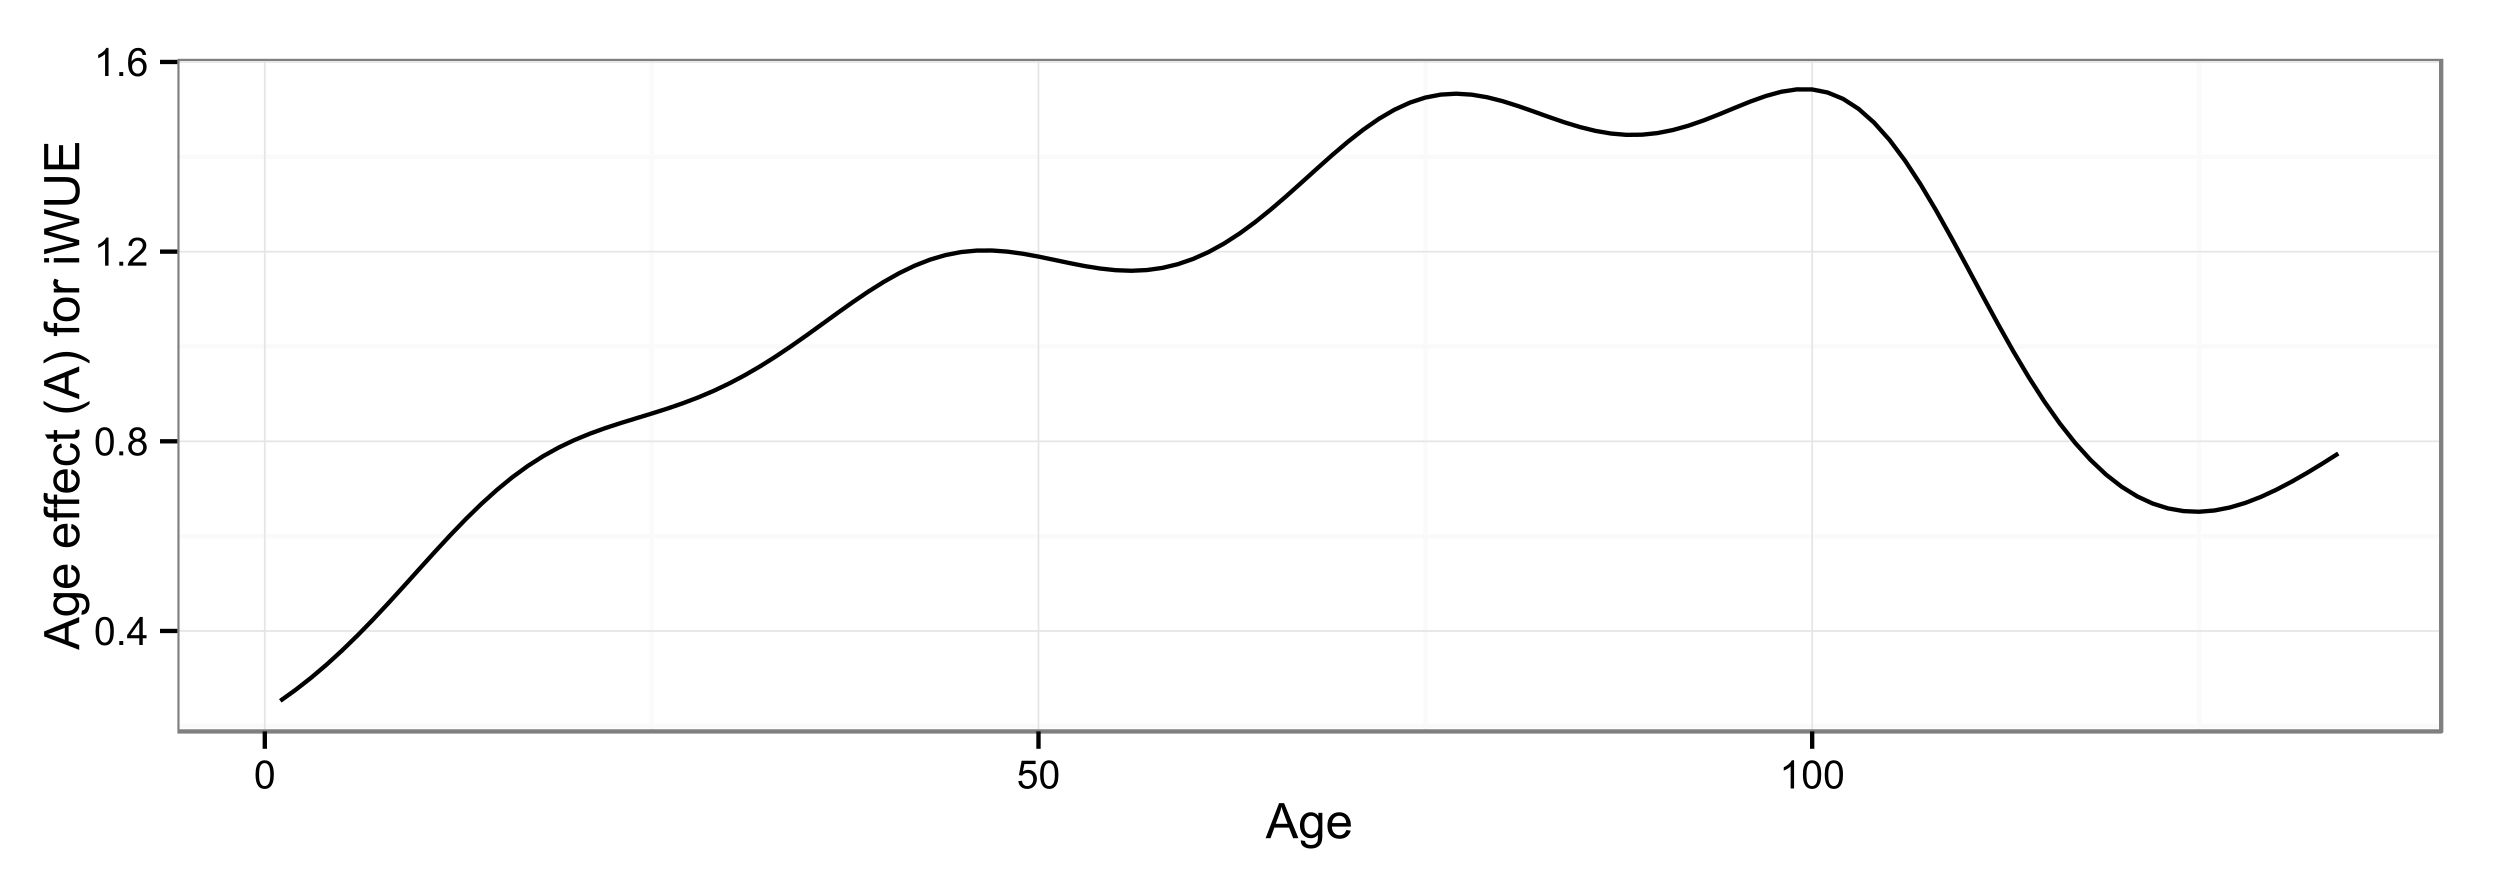
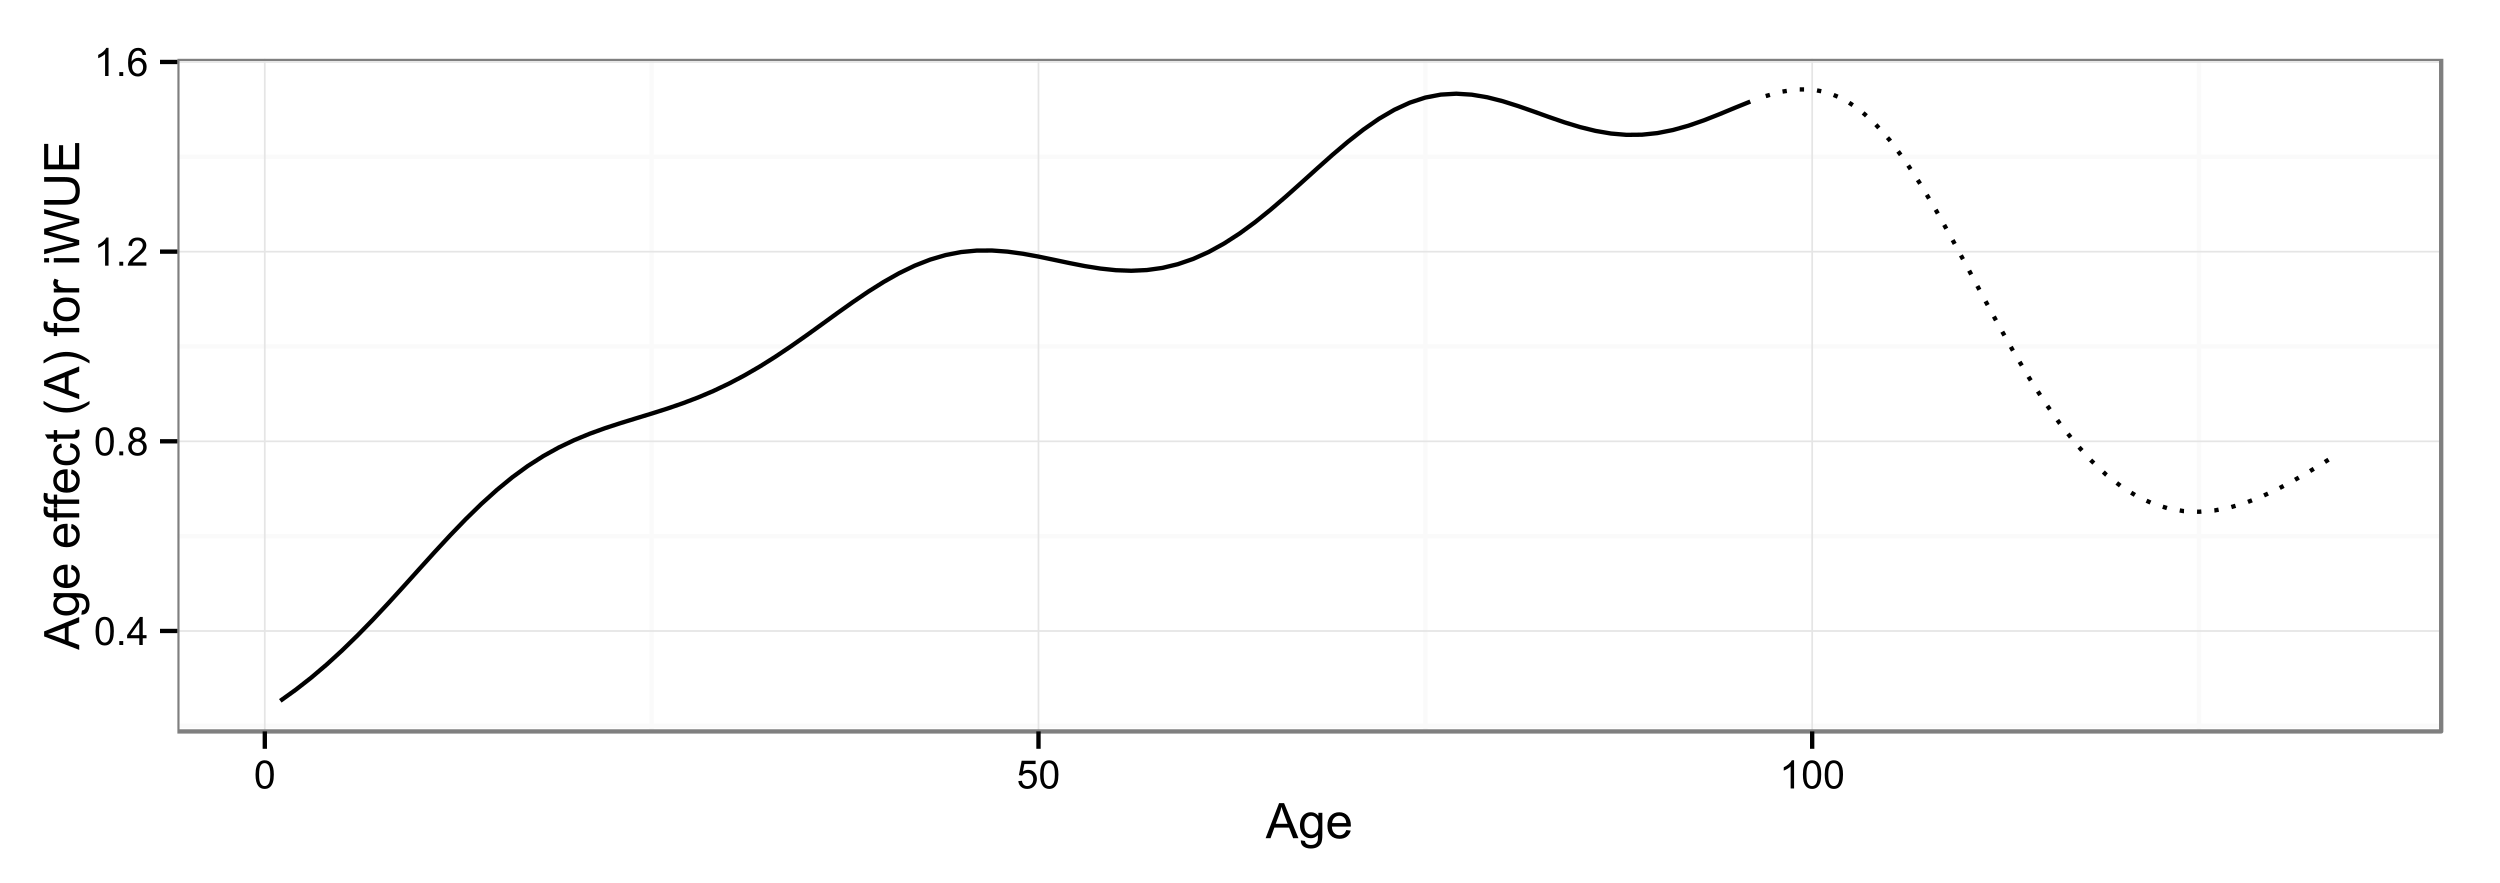
<svg xmlns="http://www.w3.org/2000/svg" xmlns:xlink="http://www.w3.org/1999/xlink" width="612pt" height="216pt" viewBox="0 0 612 216" version="1.1">
  <defs>
    <g>
      <symbol overflow="visible" id="glyph0-0">
        <path style="stroke:none;" d="M 0.398 -3.391 C 0.398 -4.199 0.48 -4.852 0.648 -5.352 C 0.812 -5.844 1.062 -6.227 1.395 -6.496 C 1.723 -6.762 2.137 -6.895 2.641 -6.898 C 3.004 -6.895 3.328 -6.82 3.609 -6.676 C 3.887 -6.523 4.113 -6.312 4.297 -6.035 C 4.477 -5.754 4.621 -5.41 4.723 -5.012 C 4.824 -4.605 4.875 -4.066 4.879 -3.391 C 4.875 -2.582 4.793 -1.93 4.629 -1.438 C 4.465 -0.938 4.215 -0.555 3.887 -0.289 C 3.555 -0.016 3.141 0.117 2.641 0.117 C 1.973 0.117 1.453 -0.117 1.078 -0.594 C 0.625 -1.164 0.398 -2.098 0.398 -3.391 Z M 1.266 -3.391 C 1.266 -2.258 1.395 -1.508 1.66 -1.137 C 1.922 -0.762 2.25 -0.574 2.641 -0.578 C 3.023 -0.574 3.348 -0.762 3.613 -1.141 C 3.875 -1.512 4.008 -2.262 4.012 -3.391 C 4.008 -4.52 3.875 -5.27 3.613 -5.645 C 3.348 -6.012 3.02 -6.199 2.629 -6.203 C 2.238 -6.199 1.93 -6.035 1.703 -5.711 C 1.41 -5.289 1.266 -4.516 1.266 -3.391 Z M 1.266 -3.391 " />
      </symbol>
      <symbol overflow="visible" id="glyph0-1">
        <path style="stroke:none;" d="M 0.871 0 L 0.871 -0.961 L 1.832 -0.961 L 1.832 0 Z M 0.871 0 " />
      </symbol>
      <symbol overflow="visible" id="glyph0-2">
        <path style="stroke:none;" d="M 3.102 0 L 3.102 -1.645 L 0.121 -1.645 L 0.121 -2.418 L 3.258 -6.871 L 3.945 -6.871 L 3.945 -2.418 L 4.875 -2.418 L 4.875 -1.645 L 3.945 -1.645 L 3.945 0 Z M 3.102 -2.418 L 3.102 -5.516 L 0.953 -2.418 Z M 3.102 -2.418 " />
      </symbol>
      <symbol overflow="visible" id="glyph0-3">
        <path style="stroke:none;" d="M 1.695 -3.727 C 1.344 -3.852 1.086 -4.031 0.918 -4.273 C 0.746 -4.508 0.66 -4.793 0.664 -5.129 C 0.66 -5.625 0.84 -6.047 1.203 -6.387 C 1.559 -6.727 2.039 -6.895 2.641 -6.898 C 3.238 -6.895 3.719 -6.723 4.086 -6.375 C 4.449 -6.027 4.633 -5.602 4.637 -5.105 C 4.633 -4.781 4.551 -4.504 4.383 -4.27 C 4.215 -4.031 3.961 -3.852 3.625 -3.727 C 4.043 -3.586 4.363 -3.363 4.586 -3.059 C 4.805 -2.754 4.914 -2.387 4.918 -1.965 C 4.914 -1.371 4.707 -0.879 4.293 -0.48 C 3.875 -0.082 3.328 0.117 2.652 0.117 C 1.973 0.117 1.426 -0.082 1.012 -0.484 C 0.594 -0.883 0.387 -1.383 0.391 -1.988 C 0.387 -2.43 0.5 -2.805 0.73 -3.109 C 0.953 -3.41 1.273 -3.617 1.695 -3.727 Z M 1.527 -5.156 C 1.523 -4.828 1.629 -4.562 1.84 -4.359 C 2.051 -4.152 2.32 -4.047 2.656 -4.051 C 2.977 -4.047 3.246 -4.148 3.457 -4.355 C 3.664 -4.559 3.766 -4.812 3.77 -5.109 C 3.766 -5.418 3.66 -5.676 3.445 -5.891 C 3.23 -6.098 2.965 -6.203 2.648 -6.207 C 2.324 -6.203 2.055 -6.102 1.844 -5.895 C 1.629 -5.688 1.523 -5.441 1.527 -5.156 Z M 1.258 -1.984 C 1.254 -1.738 1.309 -1.504 1.426 -1.281 C 1.535 -1.055 1.707 -0.883 1.934 -0.762 C 2.16 -0.637 2.402 -0.574 2.664 -0.578 C 3.062 -0.574 3.395 -0.703 3.66 -0.965 C 3.922 -1.223 4.055 -1.551 4.055 -1.953 C 4.055 -2.355 3.918 -2.691 3.648 -2.961 C 3.375 -3.223 3.035 -3.355 2.633 -3.359 C 2.234 -3.355 1.906 -3.227 1.648 -2.965 C 1.383 -2.703 1.254 -2.375 1.258 -1.984 Z M 1.258 -1.984 " />
      </symbol>
      <symbol overflow="visible" id="glyph0-4">
        <path style="stroke:none;" d="M 3.578 0 L 2.734 0 L 2.734 -5.375 C 2.527 -5.18 2.262 -4.988 1.934 -4.793 C 1.602 -4.598 1.305 -4.453 1.047 -4.359 L 1.047 -5.176 C 1.516 -5.395 1.926 -5.664 2.281 -5.98 C 2.633 -6.293 2.883 -6.598 3.031 -6.898 L 3.578 -6.898 Z M 3.578 0 " />
      </symbol>
      <symbol overflow="visible" id="glyph0-5">
        <path style="stroke:none;" d="M 4.832 -0.812 L 4.832 0 L 0.289 0 C 0.281 -0.203 0.316 -0.398 0.391 -0.586 C 0.504 -0.895 0.688 -1.199 0.945 -1.5 C 1.195 -1.797 1.562 -2.141 2.047 -2.539 C 2.789 -3.148 3.297 -3.637 3.562 -3.996 C 3.824 -4.352 3.953 -4.688 3.957 -5.012 C 3.953 -5.34 3.836 -5.621 3.598 -5.855 C 3.355 -6.082 3.043 -6.199 2.664 -6.203 C 2.254 -6.199 1.93 -6.078 1.688 -5.836 C 1.441 -5.59 1.316 -5.25 1.316 -4.824 L 0.449 -4.914 C 0.508 -5.559 0.73 -6.051 1.121 -6.391 C 1.504 -6.727 2.023 -6.895 2.68 -6.898 C 3.336 -6.895 3.859 -6.715 4.246 -6.352 C 4.629 -5.984 4.82 -5.531 4.824 -4.992 C 4.82 -4.715 4.766 -4.441 4.652 -4.18 C 4.539 -3.91 4.352 -3.633 4.094 -3.34 C 3.832 -3.047 3.398 -2.645 2.793 -2.133 C 2.285 -1.707 1.961 -1.418 1.816 -1.266 C 1.672 -1.113 1.551 -0.961 1.461 -0.812 Z M 4.832 -0.812 " />
      </symbol>
      <symbol overflow="visible" id="glyph0-6">
        <path style="stroke:none;" d="M 4.777 -5.188 L 3.938 -5.125 C 3.859 -5.453 3.75 -5.691 3.617 -5.844 C 3.387 -6.082 3.105 -6.203 2.773 -6.207 C 2.5 -6.203 2.266 -6.129 2.066 -5.98 C 1.797 -5.785 1.586 -5.504 1.438 -5.133 C 1.281 -4.758 1.203 -4.227 1.199 -3.543 C 1.398 -3.852 1.648 -4.082 1.945 -4.23 C 2.238 -4.379 2.543 -4.453 2.867 -4.457 C 3.426 -4.453 3.906 -4.246 4.305 -3.836 C 4.699 -3.418 4.898 -2.883 4.898 -2.23 C 4.898 -1.797 4.805 -1.395 4.617 -1.027 C 4.43 -0.652 4.172 -0.371 3.852 -0.176 C 3.523 0.02 3.156 0.117 2.746 0.117 C 2.039 0.117 1.465 -0.141 1.023 -0.656 C 0.578 -1.172 0.355 -2.023 0.359 -3.215 C 0.355 -4.539 0.602 -5.504 1.098 -6.113 C 1.52 -6.633 2.098 -6.895 2.828 -6.898 C 3.363 -6.895 3.805 -6.746 4.152 -6.445 C 4.496 -6.141 4.703 -5.719 4.777 -5.188 Z M 1.332 -2.227 C 1.328 -1.934 1.391 -1.652 1.516 -1.391 C 1.637 -1.121 1.809 -0.922 2.035 -0.785 C 2.254 -0.645 2.488 -0.574 2.734 -0.578 C 3.086 -0.574 3.391 -0.719 3.648 -1.008 C 3.902 -1.293 4.031 -1.684 4.035 -2.18 C 4.031 -2.652 3.906 -3.023 3.656 -3.301 C 3.402 -3.57 3.082 -3.707 2.699 -3.711 C 2.316 -3.707 1.992 -3.57 1.73 -3.301 C 1.461 -3.023 1.328 -2.668 1.332 -2.227 Z M 1.332 -2.227 " />
      </symbol>
      <symbol overflow="visible" id="glyph0-7">
        <path style="stroke:none;" d="M 0.398 -1.801 L 1.285 -1.875 C 1.348 -1.441 1.5 -1.117 1.742 -0.902 C 1.977 -0.684 2.266 -0.574 2.605 -0.578 C 3.008 -0.574 3.352 -0.727 3.637 -1.035 C 3.914 -1.34 4.055 -1.746 4.059 -2.254 C 4.055 -2.734 3.918 -3.113 3.652 -3.395 C 3.379 -3.668 3.027 -3.809 2.594 -3.812 C 2.316 -3.809 2.07 -3.746 1.855 -3.625 C 1.633 -3.5 1.461 -3.34 1.34 -3.145 L 0.547 -3.25 L 1.215 -6.777 L 4.633 -6.777 L 4.633 -5.973 L 1.891 -5.973 L 1.52 -4.125 C 1.926 -4.41 2.359 -4.551 2.816 -4.555 C 3.414 -4.551 3.922 -4.344 4.336 -3.93 C 4.746 -3.512 4.949 -2.977 4.953 -2.328 C 4.949 -1.703 4.77 -1.168 4.41 -0.719 C 3.969 -0.16 3.367 0.117 2.605 0.117 C 1.977 0.117 1.465 -0.055 1.074 -0.406 C 0.676 -0.754 0.453 -1.219 0.398 -1.801 Z M 0.398 -1.801 " />
      </symbol>
      <symbol overflow="visible" id="glyph1-0">
        <path style="stroke:none;" d="M -0.016 0 L 3.281 -8.59 L 4.508 -8.59 L 8.023 0 L 6.727 0 L 5.727 -2.602 L 2.133 -2.602 L 1.188 0 Z M 2.461 -3.527 L 5.375 -3.527 L 4.477 -5.906 C 4.203 -6.629 4 -7.223 3.867 -7.688 C 3.758 -7.133 3.602 -6.586 3.406 -6.047 Z M 2.461 -3.527 " />
      </symbol>
      <symbol overflow="visible" id="glyph1-1">
        <path style="stroke:none;" d="M 0.598 0.516 L 1.625 0.668 C 1.664 0.98 1.785 1.211 1.98 1.359 C 2.242 1.555 2.598 1.652 3.055 1.652 C 3.539 1.652 3.918 1.555 4.184 1.359 C 4.449 1.164 4.629 0.891 4.723 0.539 C 4.777 0.324 4.801 -0.125 4.797 -0.812 C 4.336 -0.27 3.762 0 3.078 0 C 2.219 0 1.559 -0.309 1.09 -0.926 C 0.621 -1.543 0.387 -2.281 0.387 -3.148 C 0.387 -3.738 0.492 -4.285 0.707 -4.789 C 0.922 -5.289 1.234 -5.68 1.645 -5.953 C 2.051 -6.227 2.531 -6.363 3.082 -6.363 C 3.816 -6.363 4.422 -6.066 4.898 -5.473 L 4.898 -6.223 L 5.871 -6.223 L 5.871 -0.844 C 5.871 0.125 5.77 0.809 5.574 1.215 C 5.375 1.613 5.062 1.934 4.637 2.172 C 4.207 2.402 3.684 2.52 3.059 2.523 C 2.316 2.52 1.715 2.352 1.258 2.023 C 0.801 1.688 0.582 1.188 0.598 0.516 Z M 1.469 -3.223 C 1.465 -2.406 1.629 -1.809 1.957 -1.438 C 2.281 -1.059 2.688 -0.871 3.176 -0.875 C 3.66 -0.871 4.066 -1.059 4.395 -1.434 C 4.723 -1.805 4.887 -2.391 4.887 -3.188 C 4.887 -3.945 4.715 -4.52 4.379 -4.91 C 4.039 -5.297 3.633 -5.488 3.156 -5.492 C 2.684 -5.488 2.285 -5.297 1.961 -4.918 C 1.629 -4.535 1.465 -3.973 1.469 -3.223 Z M 1.469 -3.223 " />
      </symbol>
      <symbol overflow="visible" id="glyph1-2">
        <path style="stroke:none;" d="M 5.051 -2.004 L 6.141 -1.867 C 5.969 -1.23 5.648 -0.738 5.184 -0.387 C 4.719 -0.035 4.125 0.141 3.406 0.141 C 2.492 0.141 1.77 -0.137 1.238 -0.699 C 0.699 -1.254 0.434 -2.043 0.438 -3.059 C 0.434 -4.105 0.703 -4.918 1.246 -5.496 C 1.781 -6.074 2.48 -6.363 3.344 -6.363 C 4.176 -6.363 4.855 -6.078 5.383 -5.512 C 5.91 -4.945 6.176 -4.148 6.176 -3.125 C 6.176 -3.059 6.172 -2.965 6.172 -2.844 L 1.531 -2.844 C 1.562 -2.156 1.758 -1.633 2.109 -1.27 C 2.457 -0.906 2.891 -0.727 3.41 -0.727 C 3.797 -0.727 4.125 -0.828 4.402 -1.031 C 4.672 -1.234 4.891 -1.559 5.051 -2.004 Z M 1.586 -3.711 L 5.062 -3.711 C 5.016 -4.227 4.883 -4.621 4.664 -4.887 C 4.328 -5.293 3.891 -5.496 3.359 -5.496 C 2.871 -5.496 2.465 -5.332 2.137 -5.008 C 1.805 -4.684 1.621 -4.25 1.586 -3.711 Z M 1.586 -3.711 " />
      </symbol>
      <symbol overflow="visible" id="glyph2-0">
        <path style="stroke:none;" d="M 0 0.016 L -8.59 -3.281 L -8.59 -4.508 L 0 -8.023 L 0 -6.727 L -2.602 -5.727 L -2.602 -2.133 L 0 -1.188 Z M -3.527 -2.461 L -3.527 -5.375 L -5.906 -4.477 C -6.629 -4.203 -7.223 -4 -7.688 -3.867 C -7.133 -3.758 -6.586 -3.602 -6.047 -3.406 Z M -3.527 -2.461 " />
      </symbol>
      <symbol overflow="visible" id="glyph2-1">
        <path style="stroke:none;" d="M 0.516 -0.598 L 0.668 -1.625 C 0.98 -1.664 1.211 -1.785 1.359 -1.98 C 1.555 -2.242 1.652 -2.598 1.652 -3.055 C 1.652 -3.539 1.555 -3.918 1.359 -4.184 C 1.164 -4.449 0.891 -4.629 0.539 -4.723 C 0.324 -4.777 -0.125 -4.801 -0.812 -4.797 C -0.27 -4.336 0 -3.762 0 -3.078 C 0 -2.219 -0.309 -1.559 -0.926 -1.09 C -1.543 -0.621 -2.281 -0.387 -3.148 -0.387 C -3.738 -0.387 -4.285 -0.492 -4.789 -0.707 C -5.289 -0.922 -5.68 -1.234 -5.953 -1.645 C -6.227 -2.051 -6.363 -2.531 -6.363 -3.082 C -6.363 -3.816 -6.066 -4.422 -5.473 -4.898 L -6.223 -4.898 L -6.223 -5.871 L -0.844 -5.871 C 0.125 -5.871 0.809 -5.77 1.215 -5.574 C 1.617 -5.375 1.938 -5.062 2.176 -4.637 C 2.406 -4.207 2.523 -3.684 2.523 -3.059 C 2.52 -2.316 2.352 -1.715 2.023 -1.258 C 1.688 -0.801 1.188 -0.582 0.516 -0.598 Z M -3.223 -1.473 C -2.406 -1.469 -1.809 -1.633 -1.434 -1.957 C -1.055 -2.281 -0.867 -2.688 -0.871 -3.176 C -0.867 -3.66 -1.055 -4.066 -1.43 -4.395 C -1.805 -4.723 -2.391 -4.887 -3.188 -4.887 C -3.945 -4.887 -4.52 -4.715 -4.91 -4.379 C -5.297 -4.039 -5.488 -3.633 -5.492 -3.16 C -5.488 -2.688 -5.297 -2.289 -4.918 -1.965 C -4.535 -1.633 -3.973 -1.469 -3.223 -1.473 Z M -3.223 -1.473 " />
      </symbol>
      <symbol overflow="visible" id="glyph2-2">
        <path style="stroke:none;" d="M -2.004 -5.051 L -1.867 -6.141 C -1.23 -5.969 -0.738 -5.648 -0.387 -5.184 C -0.035 -4.719 0.141 -4.125 0.141 -3.406 C 0.141 -2.492 -0.137 -1.77 -0.699 -1.238 C -1.254 -0.703 -2.043 -0.438 -3.059 -0.441 C -4.105 -0.438 -4.918 -0.707 -5.496 -1.25 C -6.074 -1.785 -6.363 -2.484 -6.363 -3.348 C -6.363 -4.176 -6.078 -4.855 -5.512 -5.383 C -4.945 -5.91 -4.148 -6.176 -3.121 -6.176 C -3.055 -6.176 -2.961 -6.172 -2.84 -6.172 L -2.844 -1.531 C -2.156 -1.566 -1.633 -1.762 -1.27 -2.109 C -0.906 -2.457 -0.727 -2.891 -0.727 -3.41 C -0.727 -3.797 -0.828 -4.125 -1.031 -4.402 C -1.234 -4.672 -1.559 -4.891 -2.004 -5.051 Z M -3.711 -1.59 L -3.707 -5.062 C -4.227 -5.016 -4.621 -4.883 -4.887 -4.664 C -5.293 -4.328 -5.496 -3.891 -5.496 -3.359 C -5.496 -2.871 -5.332 -2.465 -5.008 -2.137 C -4.684 -1.805 -4.25 -1.621 -3.711 -1.59 Z M -3.711 -1.59 " />
      </symbol>
      <symbol overflow="visible" id="glyph2-3">
        <path style="stroke:none;" d="" />
      </symbol>
      <symbol overflow="visible" id="glyph2-4">
        <path style="stroke:none;" d="M 0 -1.043 L -5.402 -1.043 L -5.402 -0.113 L -6.223 -0.113 L -6.223 -1.043 L -6.883 -1.043 C -7.301 -1.043 -7.613 -1.078 -7.816 -1.156 C -8.09 -1.254 -8.309 -1.434 -8.48 -1.691 C -8.645 -1.945 -8.73 -2.305 -8.734 -2.766 C -8.73 -3.062 -8.695 -3.391 -8.633 -3.75 L -7.711 -3.594 C -7.75 -3.371 -7.77 -3.164 -7.77 -2.973 C -7.77 -2.648 -7.699 -2.422 -7.562 -2.293 C -7.426 -2.156 -7.172 -2.09 -6.797 -2.094 L -6.223 -2.094 L -6.223 -3.305 L -5.402 -3.305 L -5.402 -2.094 L 0 -2.094 Z M 0 -1.043 " />
      </symbol>
      <symbol overflow="visible" id="glyph2-5">
        <path style="stroke:none;" d="M -2.277 -4.852 L -2.145 -5.891 C -1.426 -5.773 -0.863 -5.484 -0.465 -5.02 C -0.059 -4.551 0.141 -3.977 0.141 -3.297 C 0.141 -2.445 -0.137 -1.762 -0.695 -1.246 C -1.25 -0.727 -2.047 -0.469 -3.086 -0.469 C -3.754 -0.469 -4.344 -0.578 -4.852 -0.801 C -5.355 -1.023 -5.73 -1.363 -5.984 -1.82 C -6.234 -2.273 -6.363 -2.77 -6.363 -3.305 C -6.363 -3.98 -6.191 -4.531 -5.848 -4.965 C -5.504 -5.391 -5.02 -5.668 -4.395 -5.789 L -4.234 -4.766 C -4.652 -4.664 -4.969 -4.492 -5.18 -4.246 C -5.391 -3.996 -5.496 -3.695 -5.496 -3.348 C -5.496 -2.812 -5.305 -2.383 -4.922 -2.051 C -4.539 -1.719 -3.938 -1.551 -3.117 -1.555 C -2.281 -1.551 -1.672 -1.711 -1.293 -2.035 C -0.914 -2.352 -0.727 -2.77 -0.727 -3.289 C -0.727 -3.695 -0.852 -4.043 -1.105 -4.324 C -1.359 -4.602 -1.75 -4.777 -2.277 -4.852 Z M -2.277 -4.852 " />
      </symbol>
      <symbol overflow="visible" id="glyph2-6">
        <path style="stroke:none;" d="M -0.941 -3.094 L -0.012 -3.246 C 0.051 -2.949 0.082 -2.684 0.082 -2.449 C 0.082 -2.066 0.023 -1.77 -0.098 -1.559 C -0.219 -1.348 -0.379 -1.199 -0.574 -1.113 C -0.77 -1.027 -1.184 -0.984 -1.82 -0.984 L -5.402 -0.984 L -5.402 -0.211 L -6.223 -0.211 L -6.223 -0.984 L -7.766 -0.984 L -8.398 -2.035 L -6.223 -2.035 L -6.223 -3.094 L -5.402 -3.094 L -5.402 -2.035 L -1.762 -2.031 C -1.461 -2.027 -1.27 -2.047 -1.184 -2.086 C -1.098 -2.125 -1.027 -2.184 -0.977 -2.27 C -0.926 -2.352 -0.902 -2.473 -0.902 -2.633 C -0.902 -2.742 -0.914 -2.898 -0.941 -3.094 Z M -0.941 -3.094 " />
      </symbol>
      <symbol overflow="visible" id="glyph2-7">
        <path style="stroke:none;" d="M 2.523 -2.805 C 1.789 -2.223 0.934 -1.73 -0.051 -1.328 C -1.035 -0.926 -2.055 -0.727 -3.109 -0.727 C -4.039 -0.727 -4.93 -0.875 -5.781 -1.18 C -6.77 -1.527 -7.754 -2.07 -8.734 -2.809 L -8.734 -3.562 C -7.918 -3.09 -7.34 -2.777 -6.996 -2.625 C -6.457 -2.387 -5.895 -2.199 -5.309 -2.062 C -4.574 -1.895 -3.84 -1.809 -3.105 -1.812 C -1.223 -1.809 0.652 -2.395 2.523 -3.562 Z M 2.523 -2.805 " />
      </symbol>
      <symbol overflow="visible" id="glyph2-8">
        <path style="stroke:none;" d="M 2.523 -1.48 L 2.523 -0.727 C 0.652 -1.891 -1.223 -2.473 -3.105 -2.477 C -3.84 -2.477 -4.566 -2.395 -5.289 -2.227 C -5.875 -2.094 -6.438 -1.906 -6.977 -1.672 C -7.328 -1.516 -7.914 -1.203 -8.734 -0.727 L -8.734 -1.484 C -7.754 -2.215 -6.77 -2.758 -5.781 -3.113 C -4.93 -3.41 -4.039 -3.562 -3.109 -3.562 C -2.051 -3.562 -1.031 -3.359 -0.051 -2.957 C 0.934 -2.551 1.789 -2.059 2.523 -1.48 Z M 2.523 -1.48 " />
      </symbol>
      <symbol overflow="visible" id="glyph2-9">
        <path style="stroke:none;" d="M -3.109 -0.398 C -4.262 -0.398 -5.117 -0.719 -5.672 -1.359 C -6.133 -1.895 -6.363 -2.547 -6.363 -3.316 C -6.363 -4.172 -6.082 -4.871 -5.52 -5.414 C -4.957 -5.953 -4.184 -6.223 -3.199 -6.227 C -2.395 -6.223 -1.762 -6.102 -1.309 -5.867 C -0.848 -5.625 -0.492 -5.277 -0.238 -4.82 C 0.016 -4.359 0.141 -3.859 0.141 -3.316 C 0.141 -2.441 -0.137 -1.734 -0.695 -1.203 C -1.254 -0.664 -2.059 -0.398 -3.109 -0.398 Z M -3.109 -1.484 C -2.309 -1.48 -1.711 -1.656 -1.32 -2.004 C -0.922 -2.348 -0.727 -2.785 -0.727 -3.316 C -0.727 -3.84 -0.926 -4.273 -1.324 -4.621 C -1.723 -4.969 -2.328 -5.145 -3.145 -5.145 C -3.914 -5.145 -4.496 -4.969 -4.895 -4.617 C -5.289 -4.266 -5.488 -3.832 -5.492 -3.316 C -5.488 -2.789 -5.293 -2.352 -4.898 -2.004 C -4.5 -1.656 -3.902 -1.48 -3.109 -1.484 Z M -3.109 -1.484 " />
      </symbol>
      <symbol overflow="visible" id="glyph2-10">
        <path style="stroke:none;" d="M 0 -0.781 L -6.223 -0.781 L -6.223 -1.73 L -5.281 -1.73 C -5.719 -1.969 -6.012 -2.191 -6.152 -2.398 C -6.293 -2.602 -6.363 -2.828 -6.363 -3.078 C -6.363 -3.43 -6.25 -3.793 -6.023 -4.16 L -5.047 -3.797 C -5.195 -3.539 -5.273 -3.281 -5.273 -3.023 C -5.273 -2.793 -5.203 -2.586 -5.066 -2.402 C -4.926 -2.219 -4.734 -2.086 -4.488 -2.012 C -4.113 -1.891 -3.703 -1.832 -3.258 -1.836 L 0 -1.836 Z M 0 -0.781 " />
      </symbol>
      <symbol overflow="visible" id="glyph2-11">
        <path style="stroke:none;" d="M -7.375 -0.797 L -8.59 -0.797 L -8.59 -1.852 L -7.375 -1.852 Z M 0 -0.797 L -6.223 -0.797 L -6.223 -1.852 L 0 -1.852 Z M 0 -0.797 " />
      </symbol>
      <symbol overflow="visible" id="glyph2-12">
        <path style="stroke:none;" d="M 0 -2.426 L -8.59 -0.148 L -8.59 -1.312 L -2.961 -2.617 C -2.367 -2.754 -1.781 -2.875 -1.199 -2.984 C -2.117 -3.199 -2.648 -3.328 -2.789 -3.367 L -8.59 -5.004 L -8.59 -6.375 L -4.242 -7.605 C -3.164 -7.914 -2.148 -8.137 -1.199 -8.273 C -1.742 -8.383 -2.367 -8.523 -3.07 -8.703 L -8.59 -10.047 L -8.59 -11.191 L 0 -8.836 L 0 -7.742 L -6.547 -5.93 C -7.09 -5.777 -7.426 -5.688 -7.555 -5.66 C -7.156 -5.566 -6.82 -5.48 -6.547 -5.406 L 0 -3.586 Z M 0 -2.426 " />
      </symbol>
      <symbol overflow="visible" id="glyph2-13">
        <path style="stroke:none;" d="M -8.59 -6.562 L -8.59 -7.699 L -3.625 -7.699 C -2.762 -7.699 -2.078 -7.602 -1.57 -7.406 C -1.062 -7.211 -0.648 -6.855 -0.328 -6.348 C -0.012 -5.836 0.145 -5.168 0.148 -4.344 C 0.145 -3.531 0.012 -2.875 -0.266 -2.367 C -0.539 -1.855 -0.941 -1.488 -1.473 -1.273 C -1.996 -1.051 -2.715 -0.941 -3.625 -0.945 L -8.59 -0.945 L -8.59 -2.082 L -3.633 -2.082 C -2.887 -2.074 -2.336 -2.145 -1.984 -2.285 C -1.629 -2.426 -1.355 -2.664 -1.164 -3 C -0.973 -3.336 -0.879 -3.75 -0.879 -4.242 C -0.879 -5.078 -1.066 -5.672 -1.445 -6.027 C -1.824 -6.383 -2.555 -6.562 -3.633 -6.562 Z M -8.59 -6.562 " />
      </symbol>
      <symbol overflow="visible" id="glyph2-14">
        <path style="stroke:none;" d="M 0 -0.949 L -8.59 -0.949 L -8.59 -7.16 L -7.578 -7.16 L -7.578 -2.086 L -4.945 -2.086 L -4.945 -6.836 L -3.938 -6.836 L -3.938 -2.086 L -1.012 -2.086 L -1.012 -7.359 L 0 -7.359 Z M 0 -0.949 " />
      </symbol>
    </g>
    <clipPath id="clip1">
      <path d="M 43.422 14.398 L 598.602 14.398 L 598.602 180.051 L 43.422 180.051 Z M 43.422 14.398 " />
    </clipPath>
  </defs>
-   <g id="surface161">
+   <g id="surface178">
    <rect x="0" y="0" width="612" height="216" style="fill:rgb(100%,100%,100%);fill-opacity:1;stroke:none;" />
    <rect x="0" y="0" width="612" height="216" style="fill:rgb(100%,100%,100%);fill-opacity:1;stroke:none;" />
    <path style="fill:none;stroke-width:1.063;stroke-linecap:round;stroke-linejoin:round;stroke:rgb(100%,100%,100%);stroke-opacity:1;stroke-miterlimit:10;" d="M 0 216 L 612 216 L 612 0 L 0 0 Z M 0 216 " />
    <g clip-path="url(#clip1)" clip-rule="nonzero">
      <path style=" stroke:none;fill-rule:nonzero;fill:rgb(100%,100%,100%);fill-opacity:1;" d="M 43.422 179.051 L 597.602 179.051 L 597.602 14.398 L 43.422 14.398 Z M 43.422 179.051 " />
      <path style="fill:none;stroke-width:1.063;stroke-linecap:butt;stroke-linejoin:round;stroke:rgb(98.039%,98.039%,98.039%);stroke-opacity:1;stroke-miterlimit:10;" d="M 43.422 177.676 L 597.602 177.676 " />
      <path style="fill:none;stroke-width:1.063;stroke-linecap:butt;stroke-linejoin:round;stroke:rgb(98.039%,98.039%,98.039%);stroke-opacity:1;stroke-miterlimit:10;" d="M 43.422 131.246 L 597.602 131.246 " />
      <path style="fill:none;stroke-width:1.063;stroke-linecap:butt;stroke-linejoin:round;stroke:rgb(98.039%,98.039%,98.039%);stroke-opacity:1;stroke-miterlimit:10;" d="M 43.422 84.816 L 597.602 84.816 " />
      <path style="fill:none;stroke-width:1.063;stroke-linecap:butt;stroke-linejoin:round;stroke:rgb(98.039%,98.039%,98.039%);stroke-opacity:1;stroke-miterlimit:10;" d="M 43.422 38.387 L 597.602 38.387 " />
      <path style="fill:none;stroke-width:1.063;stroke-linecap:butt;stroke-linejoin:round;stroke:rgb(98.039%,98.039%,98.039%);stroke-opacity:1;stroke-miterlimit:10;" d="M 159.523 179.051 L 159.523 14.398 " />
      <path style="fill:none;stroke-width:1.063;stroke-linecap:butt;stroke-linejoin:round;stroke:rgb(98.039%,98.039%,98.039%);stroke-opacity:1;stroke-miterlimit:10;" d="M 348.922 179.051 L 348.922 14.398 " />
      <path style="fill:none;stroke-width:1.063;stroke-linecap:butt;stroke-linejoin:round;stroke:rgb(98.039%,98.039%,98.039%);stroke-opacity:1;stroke-miterlimit:10;" d="M 538.32 179.051 L 538.32 14.398 " />
      <path style="fill:none;stroke-width:0.425;stroke-linecap:butt;stroke-linejoin:round;stroke:rgb(89.804%,89.804%,89.804%);stroke-opacity:1;stroke-miterlimit:10;" d="M 43.422 154.461 L 597.602 154.461 " />
      <path style="fill:none;stroke-width:0.425;stroke-linecap:butt;stroke-linejoin:round;stroke:rgb(89.804%,89.804%,89.804%);stroke-opacity:1;stroke-miterlimit:10;" d="M 43.422 108.031 L 597.602 108.031 " />
      <path style="fill:none;stroke-width:0.425;stroke-linecap:butt;stroke-linejoin:round;stroke:rgb(89.804%,89.804%,89.804%);stroke-opacity:1;stroke-miterlimit:10;" d="M 43.422 61.602 L 597.602 61.602 " />
      <path style="fill:none;stroke-width:0.425;stroke-linecap:butt;stroke-linejoin:round;stroke:rgb(89.804%,89.804%,89.804%);stroke-opacity:1;stroke-miterlimit:10;" d="M 43.422 15.172 L 597.602 15.172 " />
      <path style="fill:none;stroke-width:0.425;stroke-linecap:butt;stroke-linejoin:round;stroke:rgb(89.804%,89.804%,89.804%);stroke-opacity:1;stroke-miterlimit:10;" d="M 64.824 179.051 L 64.824 14.398 " />
      <path style="fill:none;stroke-width:0.425;stroke-linecap:butt;stroke-linejoin:round;stroke:rgb(89.804%,89.804%,89.804%);stroke-opacity:1;stroke-miterlimit:10;" d="M 254.223 179.051 L 254.223 14.398 " />
      <path style="fill:none;stroke-width:0.425;stroke-linecap:butt;stroke-linejoin:round;stroke:rgb(89.804%,89.804%,89.804%);stroke-opacity:1;stroke-miterlimit:10;" d="M 443.621 179.051 L 443.621 14.398 " />
-       <path style="fill:none;stroke-width:1.063;stroke-linecap:butt;stroke-linejoin:round;stroke:rgb(0%,0%,0%);stroke-opacity:1;stroke-miterlimit:1;" d="M 68.613 171.566 L 72.398 168.848 L 76.188 165.883 L 79.977 162.668 L 83.762 159.211 L 87.551 155.523 L 91.34 151.637 L 95.129 147.59 L 98.914 143.434 L 102.703 139.23 L 106.492 135.047 L 110.277 130.961 L 114.066 127.039 L 117.855 123.34 L 121.645 119.926 L 125.43 116.824 L 129.219 114.062 L 133.008 111.641 L 136.797 109.539 L 140.582 107.734 L 144.371 106.172 L 148.16 104.801 L 151.945 103.566 L 155.734 102.398 L 159.523 101.242 L 163.312 100.039 L 167.098 98.738 L 170.887 97.301 L 174.676 95.695 L 178.461 93.895 L 182.25 91.895 L 186.039 89.699 L 189.828 87.316 L 193.613 84.777 L 197.402 82.121 L 201.191 79.391 L 204.977 76.648 L 208.766 73.961 L 212.555 71.387 L 216.344 69.004 L 220.129 66.867 L 223.918 65.035 L 227.707 63.551 L 231.492 62.438 L 235.281 61.703 L 239.07 61.344 L 242.859 61.324 L 246.645 61.602 L 250.434 62.121 L 254.223 62.812 L 258.008 63.598 L 261.797 64.398 L 265.586 65.141 L 269.375 65.742 L 273.16 66.145 L 276.949 66.285 L 280.738 66.109 L 284.523 65.586 L 288.312 64.68 L 292.102 63.379 L 295.891 61.684 L 299.676 59.598 L 303.465 57.148 L 307.254 54.375 L 311.039 51.328 L 314.828 48.074 L 318.617 44.691 L 322.406 41.27 L 326.191 37.902 L 329.98 34.684 L 333.77 31.719 L 337.559 29.086 L 341.344 26.871 L 345.133 25.125 L 348.922 23.883 L 352.707 23.16 L 356.496 22.938 L 360.285 23.176 L 364.074 23.812 L 367.859 24.773 L 371.648 25.969 L 375.438 27.293 L 379.223 28.656 L 383.012 29.957 L 386.801 31.109 L 390.59 32.043 L 394.375 32.691 L 398.164 33.012 L 401.953 32.973 L 405.738 32.578 L 409.527 31.832 L 413.316 30.773 L 417.105 29.461 L 420.891 27.969 L 424.68 26.398 L 428.469 24.867 L 432.254 23.512 L 436.043 22.465 L 439.832 21.883 L 443.621 21.902 L 447.406 22.645 L 451.195 24.207 L 454.984 26.656 L 458.77 30.016 L 462.559 34.258 L 466.348 39.324 L 470.137 45.105 L 473.922 51.457 L 477.711 58.223 L 481.5 65.227 L 485.285 72.297 L 489.074 79.27 L 492.863 86.004 L 496.652 92.371 L 500.438 98.277 L 504.227 103.652 L 508.016 108.449 L 511.805 112.637 L 515.59 116.207 L 519.379 119.156 L 523.168 121.504 L 526.953 123.262 L 530.742 124.457 L 534.531 125.117 L 538.32 125.277 L 542.105 124.965 L 545.895 124.227 L 549.684 123.102 L 553.469 121.633 L 557.258 119.879 L 561.047 117.891 L 564.836 115.719 L 568.621 113.418 L 572.41 111.02 " />
+       <path style="fill:none;stroke-width:1.063;stroke-linecap:butt;stroke-linejoin:round;stroke:rgb(0%,0%,0%);stroke-opacity:1;stroke-dasharray:1.063,3.189;stroke-miterlimit:1;" d="M 432.254 23.512 L 436.043 22.465 L 439.832 21.883 L 443.621 21.902 L 447.406 22.645 L 451.195 24.207 L 454.984 26.656 L 458.77 30.016 L 462.559 34.258 L 466.348 39.324 L 470.137 45.105 L 473.922 51.457 L 477.711 58.223 L 481.5 65.227 L 485.285 72.297 L 489.074 79.27 L 492.863 86.004 L 496.652 92.371 L 500.438 98.277 L 504.227 103.652 L 508.016 108.449 L 511.805 112.637 L 515.59 116.207 L 519.379 119.156 L 523.168 121.504 L 526.953 123.262 L 530.742 124.457 L 534.531 125.117 L 538.32 125.277 L 542.105 124.965 L 545.895 124.227 L 549.684 123.102 L 553.469 121.633 L 557.258 119.879 L 561.047 117.891 L 564.836 115.719 L 568.621 113.418 L 572.41 111.02 " />
+       <path style="fill:none;stroke-width:1.063;stroke-linecap:butt;stroke-linejoin:round;stroke:rgb(0%,0%,0%);stroke-opacity:1;stroke-miterlimit:1;" d="M 68.613 171.566 L 72.398 168.848 L 76.188 165.883 L 79.977 162.668 L 83.762 159.211 L 87.551 155.523 L 91.34 151.637 L 95.129 147.59 L 98.914 143.434 L 102.703 139.23 L 106.492 135.047 L 110.277 130.961 L 114.066 127.039 L 117.855 123.34 L 121.645 119.926 L 125.43 116.824 L 129.219 114.062 L 133.008 111.641 L 136.797 109.539 L 140.582 107.734 L 144.371 106.172 L 148.16 104.801 L 151.945 103.566 L 155.734 102.398 L 159.523 101.242 L 163.312 100.039 L 167.098 98.738 L 170.887 97.301 L 174.676 95.695 L 178.461 93.895 L 182.25 91.895 L 186.039 89.699 L 189.828 87.316 L 193.613 84.777 L 197.402 82.121 L 201.191 79.391 L 204.977 76.648 L 208.766 73.961 L 212.555 71.387 L 216.344 69.004 L 220.129 66.867 L 223.918 65.035 L 227.707 63.551 L 231.492 62.438 L 235.281 61.703 L 239.07 61.344 L 242.859 61.324 L 246.645 61.602 L 250.434 62.121 L 254.223 62.812 L 258.008 63.598 L 261.797 64.398 L 265.586 65.141 L 269.375 65.742 L 273.16 66.145 L 276.949 66.285 L 280.738 66.109 L 284.523 65.586 L 288.312 64.68 L 292.102 63.379 L 295.891 61.684 L 299.676 59.598 L 303.465 57.148 L 307.254 54.375 L 311.039 51.328 L 314.828 48.074 L 318.617 44.691 L 322.406 41.27 L 326.191 37.902 L 329.98 34.684 L 333.77 31.719 L 337.559 29.086 L 341.344 26.871 L 345.133 25.125 L 348.922 23.883 L 352.707 23.16 L 356.496 22.938 L 360.285 23.176 L 364.074 23.812 L 367.859 24.773 L 371.648 25.969 L 375.438 27.293 L 379.223 28.656 L 383.012 29.957 L 386.801 31.109 L 390.59 32.043 L 394.375 32.691 L 398.164 33.012 L 401.953 32.973 L 405.738 32.578 L 409.527 31.832 L 413.316 30.773 L 417.105 29.461 L 420.891 27.969 L 424.68 26.398 L 428.469 24.867 " />
      <path style="fill:none;stroke-width:1.063;stroke-linecap:round;stroke-linejoin:round;stroke:rgb(49.804%,49.804%,49.804%);stroke-opacity:1;stroke-miterlimit:10;" d="M 43.422 179.051 L 597.602 179.051 L 597.602 14.398 L 43.422 14.398 Z M 43.422 179.051 " />
    </g>
    <g style="fill:rgb(0%,0%,0%);fill-opacity:1;">
      <use xlink:href="#glyph0-0" x="22.992" y="157.895" />
      <use xlink:href="#glyph0-1" x="28.331" y="157.895" />
      <use xlink:href="#glyph0-2" x="30.998" y="157.895" />
    </g>
    <g style="fill:rgb(0%,0%,0%);fill-opacity:1;">
      <use xlink:href="#glyph0-0" x="22.992" y="111.469" />
      <use xlink:href="#glyph0-1" x="28.331" y="111.469" />
      <use xlink:href="#glyph0-3" x="30.998" y="111.469" />
    </g>
    <g style="fill:rgb(0%,0%,0%);fill-opacity:1;">
      <use xlink:href="#glyph0-4" x="22.992" y="65.039" />
      <use xlink:href="#glyph0-1" x="28.331" y="65.039" />
      <use xlink:href="#glyph0-5" x="30.998" y="65.039" />
    </g>
    <g style="fill:rgb(0%,0%,0%);fill-opacity:1;">
      <use xlink:href="#glyph0-4" x="22.992" y="18.609" />
      <use xlink:href="#glyph0-1" x="28.331" y="18.609" />
      <use xlink:href="#glyph0-6" x="30.998" y="18.609" />
    </g>
    <path style="fill:none;stroke-width:1.063;stroke-linecap:butt;stroke-linejoin:round;stroke:rgb(0%,0%,0%);stroke-opacity:1;stroke-miterlimit:10;" d="M 39.168 154.461 L 43.422 154.461 " />
    <path style="fill:none;stroke-width:1.063;stroke-linecap:butt;stroke-linejoin:round;stroke:rgb(0%,0%,0%);stroke-opacity:1;stroke-miterlimit:10;" d="M 39.168 108.031 L 43.422 108.031 " />
    <path style="fill:none;stroke-width:1.063;stroke-linecap:butt;stroke-linejoin:round;stroke:rgb(0%,0%,0%);stroke-opacity:1;stroke-miterlimit:10;" d="M 39.168 61.602 L 43.422 61.602 " />
    <path style="fill:none;stroke-width:1.063;stroke-linecap:butt;stroke-linejoin:round;stroke:rgb(0%,0%,0%);stroke-opacity:1;stroke-miterlimit:10;" d="M 39.168 15.172 L 43.422 15.172 " />
    <path style="fill:none;stroke-width:1.063;stroke-linecap:butt;stroke-linejoin:round;stroke:rgb(0%,0%,0%);stroke-opacity:1;stroke-miterlimit:10;" d="M 64.824 183.305 L 64.824 179.051 " />
    <path style="fill:none;stroke-width:1.063;stroke-linecap:butt;stroke-linejoin:round;stroke:rgb(0%,0%,0%);stroke-opacity:1;stroke-miterlimit:10;" d="M 254.223 183.305 L 254.223 179.051 " />
    <path style="fill:none;stroke-width:1.063;stroke-linecap:butt;stroke-linejoin:round;stroke:rgb(0%,0%,0%);stroke-opacity:1;stroke-miterlimit:10;" d="M 443.621 183.305 L 443.621 179.051 " />
    <g style="fill:rgb(0%,0%,0%);fill-opacity:1;">
      <use xlink:href="#glyph0-0" x="62.156" y="193.012" />
    </g>
    <g style="fill:rgb(0%,0%,0%);fill-opacity:1;">
      <use xlink:href="#glyph0-7" x="248.883" y="193.012" />
      <use xlink:href="#glyph0-0" x="254.222" y="193.012" />
    </g>
    <g style="fill:rgb(0%,0%,0%);fill-opacity:1;">
      <use xlink:href="#glyph0-4" x="435.613" y="193.012" />
      <use xlink:href="#glyph0-0" x="440.952" y="193.012" />
      <use xlink:href="#glyph0-0" x="446.291" y="193.012" />
    </g>
    <g style="fill:rgb(0%,0%,0%);fill-opacity:1;">
      <use xlink:href="#glyph1-0" x="309.836" y="205.199" />
      <use xlink:href="#glyph1-1" x="317.84" y="205.199" />
      <use xlink:href="#glyph1-2" x="324.514" y="205.199" />
    </g>
    <g style="fill:rgb(0%,0%,0%);fill-opacity:1;">
      <use xlink:href="#glyph2-0" x="19.391" y="159.078" />
      <use xlink:href="#glyph2-1" x="19.391" y="151.074" />
      <use xlink:href="#glyph2-2" x="19.391" y="144.4" />
      <use xlink:href="#glyph2-3" x="19.391" y="137.727" />
      <use xlink:href="#glyph2-2" x="19.391" y="134.393" />
      <use xlink:href="#glyph2-4" x="19.391" y="127.719" />
      <use xlink:href="#glyph2-4" x="19.391" y="124.385" />
      <use xlink:href="#glyph2-2" x="19.391" y="121.051" />
      <use xlink:href="#glyph2-5" x="19.391" y="114.377" />
      <use xlink:href="#glyph2-6" x="19.391" y="108.377" />
      <use xlink:href="#glyph2-3" x="19.391" y="105.043" />
      <use xlink:href="#glyph2-7" x="19.391" y="101.709" />
      <use xlink:href="#glyph2-0" x="19.391" y="97.713" />
      <use xlink:href="#glyph2-8" x="19.391" y="89.709" />
      <use xlink:href="#glyph2-3" x="19.391" y="85.713" />
      <use xlink:href="#glyph2-4" x="19.391" y="82.379" />
      <use xlink:href="#glyph2-9" x="19.391" y="79.045" />
      <use xlink:href="#glyph2-10" x="19.391" y="72.371" />
      <use xlink:href="#glyph2-3" x="19.391" y="68.375" />
      <use xlink:href="#glyph2-11" x="19.391" y="65.041" />
      <use xlink:href="#glyph2-12" x="19.391" y="62.375" />
      <use xlink:href="#glyph2-13" x="19.391" y="51.049" />
      <use xlink:href="#glyph2-14" x="19.391" y="42.383" />
    </g>
  </g>
</svg>
